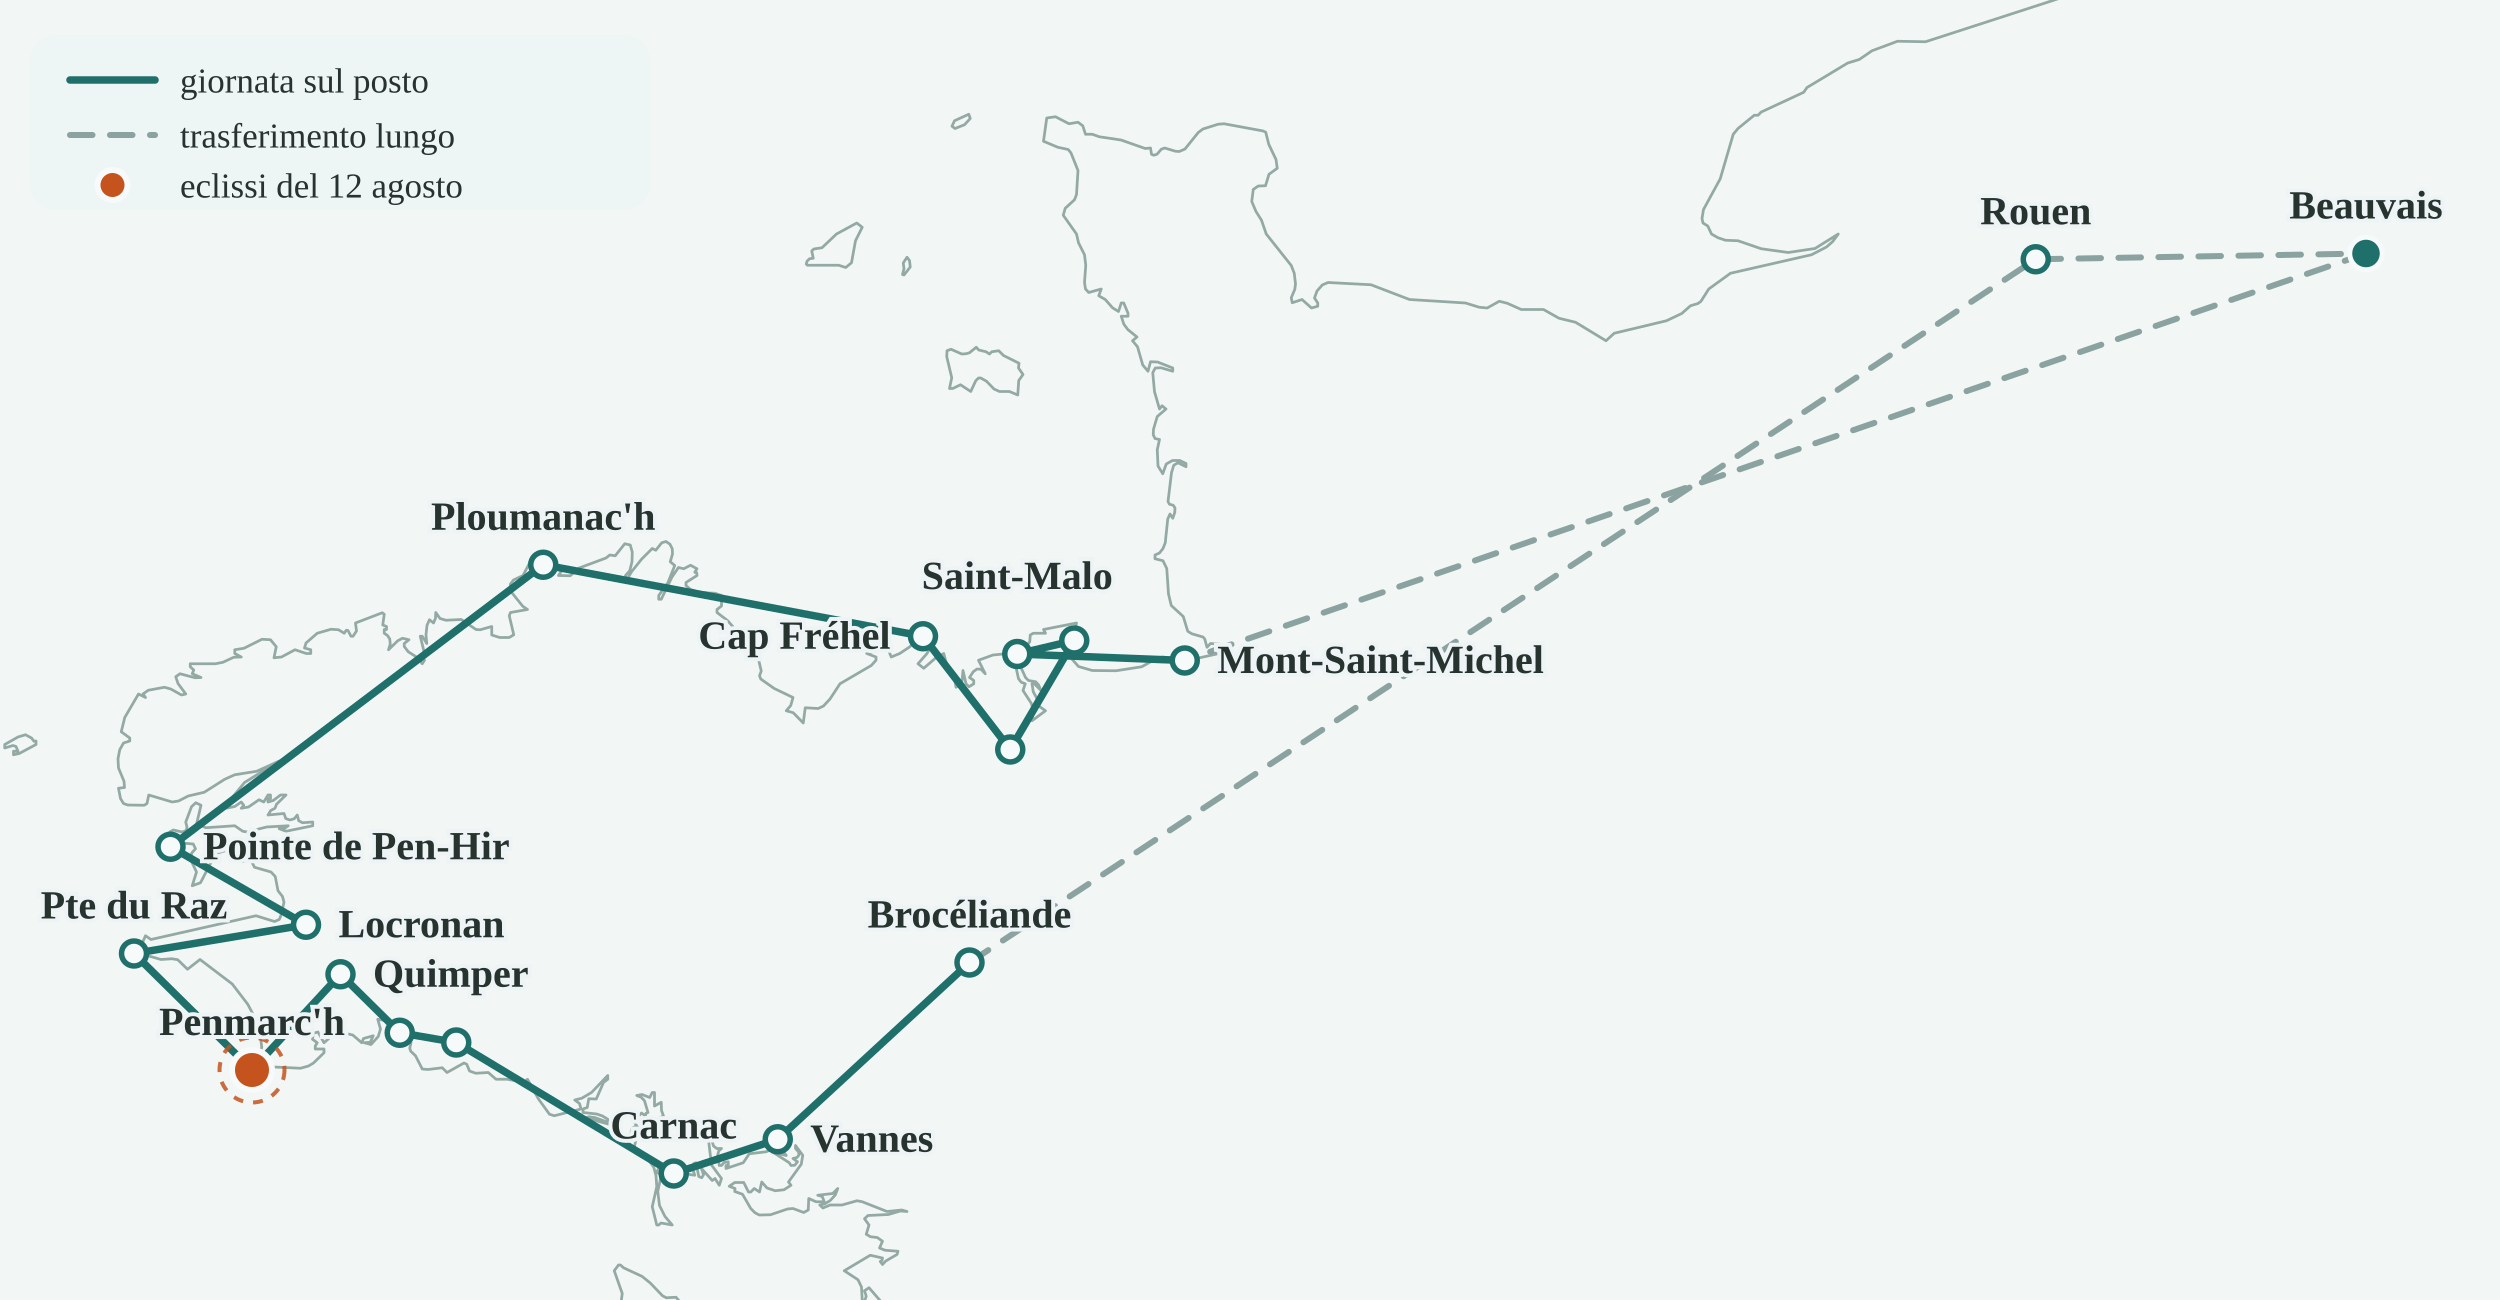
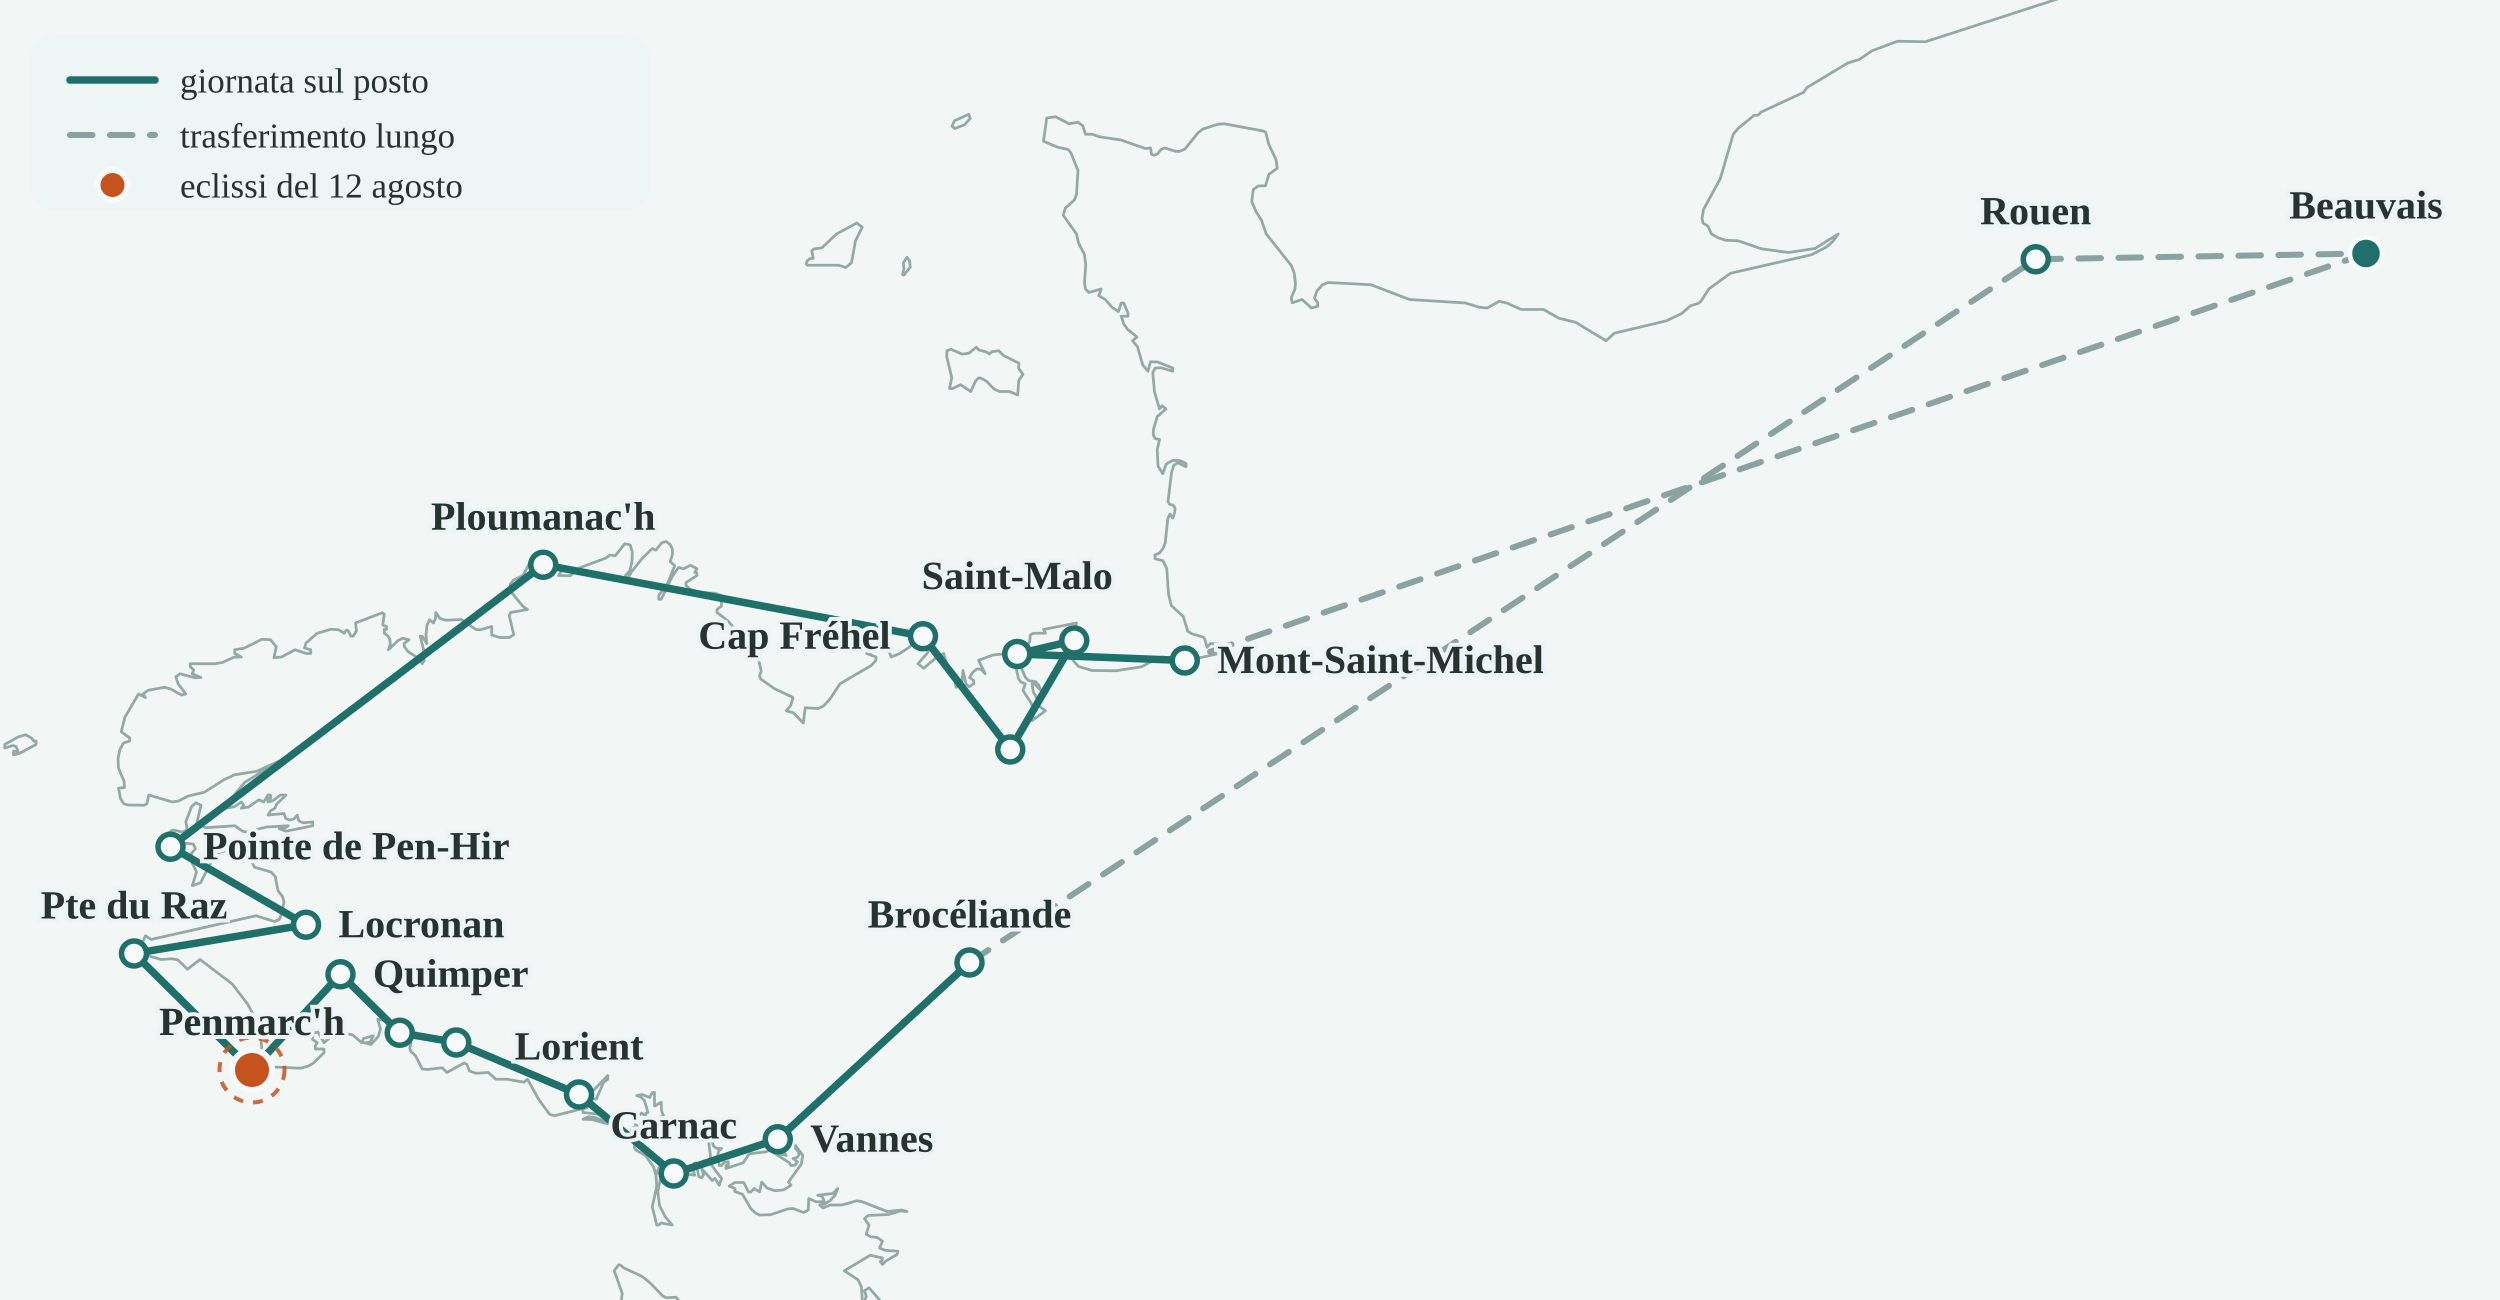
<svg xmlns="http://www.w3.org/2000/svg" viewBox="0 0 1000 520" preserveAspectRatio="xMidYMid meet" role="img" aria-labelledby="mbat mbad" class="mappa-itinerario">
  <style>.mp-sea{fill:var(--map-sea,#f2f6f5)}
.mp-coast{fill:none;stroke:var(--map-coast,#93a9a4);stroke-width:1.1;stroke-linejoin:round;stroke-linecap:round}
.mp-route{fill:none;stroke:var(--map-route,#1f6f6b);stroke-width:3;stroke-linejoin:round;stroke-linecap:round}
.mp-transfer{stroke:var(--map-transfer,#8aa3a1);stroke-width:2.4;stroke-dasharray:9 7}
.mp-stop{fill:var(--map-stop,#f7fafa);stroke:var(--map-route,#1f6f6b);stroke-width:2.2}
.mp-gateway{fill:var(--map-gateway,#1f6f6b);stroke:var(--map-stop,#f7fafa);stroke-width:2}
.mp-eclipse{fill:var(--map-eclipse,#c4531d);stroke:var(--map-stop,#f7fafa);stroke-width:2.4}
.mp-eclipse-ring{fill:none;stroke:var(--map-eclipse,#c4531d);stroke-width:1.6;stroke-dasharray:4 4;opacity:.85}
.mp-label{fill:var(--map-label,#26332f);stroke:var(--map-halo,#eef4f5);stroke-width:3.2;
  font-family:var(--map-font,system-ui,sans-serif);font-size:16px;font-weight:600}
.mp-a{cursor:pointer}
.mp-a:focus-visible .mp-stop,.mp-a:focus-visible .mp-eclipse{stroke:var(--map-focus,#0b4f8a);stroke-width:3.4}
.mp-a:hover .mp-stop{fill:var(--map-route,#1f6f6b)}
.mp-t{fill:none;stroke:var(--map-target,#c4531d);stroke-width:0}
.mp-t:target{stroke-width:3}
.mp-legend{font-family:var(--map-font,system-ui,sans-serif);font-size:14px;fill:var(--map-label,#26332f)}
.mp-legend rect{fill:var(--map-halo,#eef4f5);opacity:.86}</style>
  <defs>
    <clipPath id="mbac">
      <rect width="1000" height="520" />
    </clipPath>
  </defs>
  <rect class="mp-sea" width="1000" height="520" />
  <path class="mp-coast" clip-path="url(#mbac)" d="M10.7 -23.2 L11.8 -20.9 L10.1 -17.2 L6.4 -11.5 L2.6 -11.7 L1 -11.5 L0.1 -10.8 L-3.8 -6.2 L-5.8 -0.3 L-8.3 -1.9 L-12.8 -7.2 L-13.8 -11.2 L-13.8 -14.2 L-18.4 -22.4M389.6 542.7 L388.2 539.7 L387.8 536.8 L388.5 532.2 L390.5 528.2 L393.6 526.9 L405.6 525.6 L408.4 524.3 L410.4 526.5 L417.1 528.3 L419.1 528.2 L418.2 527 L421.1 527.4 L423.5 529.5 L420.8 529.5 L420.8 530.9 L426.2 534.8 L431.6 535.9 L435.8 539.9 L438.8 541.3 L445.8 541.5 L443.2 539.7 L437.9 538.6 L435.6 536.8 L431.7 532.1 L427.1 528.2 L422.6 525.5 L416.9 524.3 L415.7 523.9 L413.9 522 L408.9 520.6 L391 521.8 L386.9 524.3 L384.7 528.2 L383.4 529.5 L379.5 530.6 L376.4 533.6 L374 534.6 L371.4 534.6 L369.1 533.6 L363.9 528.2 L361.8 527 L357.5 527 L356.4 527.9 L355.6 530.9 L351.8 530.8 L339.6 524.3 L339.6 523 L342.6 523.5 L348.2 526.1 L351.2 525.6 L353.4 523 L352.2 520.4 L347.6 515.1 L345.8 516.3 L346.5 518.5 L345.8 520.4 L344.9 520.4 L344.6 514.8 L343.2 511.9 L337.7 508.3 L348.1 502.1 L353 503.2 L352.8 504.2 L352.1 504.6 L353 505.8 L354.3 504.4 L358.8 501.8 L359.2 500.5 L354 500.1 L351.8 499.2 L353 496.5 L350.9 495 L348.2 494.7 L346.5 493.7 L347.6 490 L345.8 487.5 L347.2 486.2 L355.4 485.8 L360.1 484.4 L362.8 484.6 L360.7 484 L354.8 484.6 L344.9 480.7 L342.8 480.3 L336.8 482 L332 482 L329.2 483.2 L327.9 482 L329.8 481.6 L332.1 480.2 L334.1 478 L335.1 475.4 L333.1 477.4 L327.1 478.1 L328.9 478.6 L329.7 480.7 L326.4 480.7 L323.5 479.4 L323.3 484 L321.5 485 L317.2 483.4 L315 483.6 L308.2 485.9 L303.7 486 L302 485.1 L300.3 483.4 L297 477.7 L293.9 476.6 L294 475.4 L291.7 474.5 L293.9 473 L297.5 473 L299.4 476.8 L300.3 476.8 L301.7 475.4 L303.8 476.8 L304.7 472.8 L306.8 475.2 L310.1 476.3 L313.6 475.9 L316.4 474.1 L315.4 472.8 L320.5 465.7 L321.1 462.1 L318.2 458.2 L318.2 459.4 L319.4 460.7 L319.6 462 L318.8 463 L317.2 463.4 L319 464.7 L317.9 466.1 L316.4 466.2 L315.7 465.1 L309.2 460.9 L314.5 462.2 L313 460 L311.4 459 L307.4 458.2 L309.2 459.4 L306.5 460.7 L299.7 461.5 L297.3 465.1 L290.4 467.4 L290.4 466.2 L291.3 466.2 L291.3 464.7 L289.6 465 L288.6 466.2 L287.7 466.2 L287.1 461.9 L287.5 460.4 L288.6 459.4 L286.7 459.4 L285.4 458.4 L284.2 454.2 L283.2 454.2 L284.6 466 L288.6 471.4 L287.7 474.1 L286 471.4 L284.9 472.2 L280.6 467.4 L281.4 469.9 L280.7 471.1 L279.5 470.6 L278.4 465.1 L277.5 465.4 L277.1 467.6 L277.9 470.1 L275.2 469.7 L274.4 468.8 L270.3 471.1 L268.2 471.2 L266.4 470.1 L268.1 468.8 L265.3 466.7 L263.8 466.7 L262.7 468.8 L264.5 470.1 L263.1 476.6 L263.8 482.2 L266 486.6 L268.9 490 L264.4 489.2 L263.5 490 L262.7 490 L260.9 482.7 L262.7 474.7 L262.4 470.2 L261.5 466.9 L258.2 462.2 L254.3 460 L253.7 458.9 L255.6 450.9 L265.4 446.4 L264.6 444.2 L264.5 440.9 L261.8 442.4 L261.8 437 L260.9 437 L259.9 439 L256.8 437.8 L254.7 438.2 L256.5 438.9 L257.8 440.3 L259.2 445 L258.4 445.3 L258.2 446.4 L256.6 445.2 L254.7 447.2 L252.9 447.7 L254.7 450.3 L252.9 451.2 L251.9 454.8 L250.7 455.6 L245.7 450.3 L236.7 447.8 L233.2 447.7 L235.5 446.7 L237.9 447 L243.1 448.9 L243.1 447.7 L241 446.4 L238.7 445.6 L233.2 445 L233.2 443.6 L234.9 443 L235.5 439.5 L238.5 439.6 L241.4 433 L243.1 431.7 L243.1 430.2 L236.6 437 L232.7 439.3 L229.9 440 L231.8 441.4 L232.4 443.6 L221.7 446.3 L219.8 445.7 L215.4 439.6 L211 431.7 L209.6 432.9 L202.9 431.7 L198.4 431.7 L195.3 429 L190.3 429.3 L187.8 428.4 L186.7 425.7 L185.6 425.2 L178.8 429 L176.9 427.1 L171.2 427.8 L168.9 427.6 L166.2 422.3 L164.3 420.5 L163.9 419.3 L164.4 417.1 L163.3 417 L160.8 415.6 L160.4 413.5 L158 410.7 L154.5 408.3 L151.1 407.7 L152.2 411.6 L151.3 414.6 L148.4 417.8 L145.7 417.1 L148.1 416.9 L149.3 414.3 L145.4 415.4 L144.7 417.1 L141.1 414 L137.2 413.1 L135.6 412.2 L132.7 406.9 L132.3 403.7 L130.9 406 L131.7 408.9 L135 413.1 L135 414.3 L132.1 414.9 L129.6 417.1 L127.2 412.8 L125.3 413.3 L125 415.7 L126.9 417.1 L126.1 418.4 L126.1 419.6 L129.6 419.6 L129.6 421.1 L125.4 425.2 L123.4 426.4 L120.2 427.3 L101.1 426.4 L101.1 421.1 L104.2 420.3 L104.7 419 L104.3 415.5 L102.3 410.6 L101 405.3 L99.1 401.7 L92.9 393.6 L80 383.8 L75 387.7 L71.1 383.9 L68.8 383.5 L64.4 383.8 L54.6 381 L56.1 379.1 L58.2 374.3 L60.4 375.8 L102.4 366.3 L109.8 368.6 L111.7 367.8 L112.3 366.4 L113.6 360.9 L113 358.6 L111.2 356.3 L110.1 350.6 L108.4 348.8 L101.8 346.9 L100.1 343.5 L96.8 344.7 L89.9 340.3 L86.2 341.5 L80.2 353.1 L76.9 354.3 L78.6 348.8 L76.1 343.5 L76.7 341.2 L78.2 339.5 L77.3 337.6 L67.9 336.8 L67.9 332.8 L69.3 332 L72.9 332.8 L74.5 332.2 L74.8 330.9 L74.3 328.8 L76.6 322.7 L78.3 321.1 L80.4 322.1 L78.7 329.3 L82.3 331.1 L93.9 330.3 L97.1 332.5 L98.8 332.8 L106.6 330.8 L115.3 330.3 L113.7 331.4 L111.7 331.5 L114.4 332.5 L125.1 330.3 L125.1 328.8 L121 329.1 L119.5 328.3 L118.9 326 L117.7 327.5 L115.9 328 L114.3 327.4 L113.6 325.4 L107.2 326 L108.3 324.2 L110 323.3 L110.6 321.7 L114.4 318 L112.2 318 L109.3 320.2 L107.2 320.8 L107.2 319.4 L108.2 319.4 L108.2 318 L107.2 318 L105.5 320.8 L103.6 319.9 L99.4 322.8 L96.5 323.3 L97.5 322.1 L96.5 320.8 L93.9 322.6 L90.4 323.3 L90.4 322.1 L97.8 313 L111.7 304.4 L102.7 308.5 L93.9 309.9 L89.9 311.7 L81.7 316.9 L75.3 318.4 L71.4 320.4 L68.9 320.8 L59.5 318 L58.8 321.4 L57.7 322.1 L51.1 322 L49.4 321.4 L48.2 319.4 L47.4 315.3 L49.8 315 L49.6 312.5 L47.4 307.2 L47.2 303.5 L47.9 299.9 L49.4 297.2 L51.9 296.4 L51.9 295.2 L48.5 292.7 L49.9 287 L55.4 277.6 L58.2 279 L57.2 277.6 L59.3 276.1 L65.8 274.9 L68.3 275.6 L72.6 278 L74.3 277.6 L71.2 273.4 L70.3 270.7 L72 269.5 L78 271.1 L80.4 271 L76.9 269.5 L77.5 268 L76.1 266.7 L76.1 265.5 L86.2 265.5 L89.2 264.9 L93.5 262.9 L96.5 262.8 L93.9 261.4 L93.9 259.9 L97.6 259.3 L104.8 255.7 L108.2 255.9 L110.5 258.7 L109.6 263.1 L112.6 262.8 L118 259.9 L122.5 261.4 L124.3 261.4 L124.3 259.9 L121.8 259.2 L122.4 257.2 L126.9 253.3 L132.4 251.7 L135.4 251.9 L137.7 253.3 L138.5 252.1 L139.2 252.2 L140.4 254.5 L141.2 254.5 L142.6 252.4 L142.2 249.2 L152.9 245.1 L153.7 245.7 L153.1 250 L154.6 250.6 L154.6 251.8 L153.7 251.8 L153.7 253.3 L155 254.2 L155.9 255.6 L156.1 257.6 L155.4 259.9 L159.1 256.3 L161 255.3 L163.6 255.9 L161.7 257.4 L161.7 258.6 L163.3 260.7 L167.2 263.2 L168.9 265.5 L169.8 264.1 L168.9 262.8 L169.8 261.4 L168.1 254.5 L168.9 254.5 L170.7 257.4 L170.4 253.9 L170.8 250.1 L171.8 247.9 L173.4 249.2 L174.2 247.3 L174.3 245 L176 247.4 L178.4 248.1 L184.5 247.8 L190.4 251.8 L192.1 251.9 L196.7 250.6 L196.7 254 L199.9 255 L203.7 255 L205.5 253.9 L203.7 246.3 L204.2 245 L211 243.8 L209.1 242.5 L204.6 236.9 L204.1 233.7 L205.4 232 L209.2 230.2 L212.7 223.5 L214.7 224.5 L218.9 224.7 L223.4 227.4 L225.2 227.5 L223.4 230.2 L228.1 230.3 L231.4 227.3 L242.4 223.2 L243.9 222 L246.1 222.3 L249.9 217.5 L252.1 218 L252.9 220.8 L252.8 224.7 L251.9 228.3 L250.2 230.2 L251.1 233 L251.6 230.4 L252.7 228.6 L256.6 223.7 L260.9 219.4 L262.3 220.1 L264.7 217.1 L266.4 216.6 L268 217.7 L268.9 219.5 L269 221.6 L268.1 224.7 L269.9 226.2 L267.2 233 L263.5 238.2 L263.5 239.7 L264.5 239.7 L268.8 230.8 L271.4 227 L273.5 227.5 L276.2 226.1 L278.8 227.5 L277.9 228.9 L278.7 229.1 L278.8 230.2 L274.4 233 L274.4 234.2 L276.1 235.7 L279.4 237 L286 237.3 L288.6 238.2 L288.6 242.4 L286.8 243.8 L286.8 245 L291.1 248.3 L293.1 250.6 L294 252.6 L302.5 259.9 L304.5 268.4 L303.8 270.3 L304.3 271.6 L309.7 275.4 L317.2 279 L316.3 282.2 L314.5 284.3 L317.3 285.1 L321.3 289.2 L322.1 283.1 L327.3 283.4 L329.4 282.4 L332 279.6 L336 273.5 L348.5 266.2 L350.4 264.1 L350.4 262.8 L346.7 261.4 L352.5 259.6 L355.4 260.1 L356.5 262.8 L359.9 261.4 L363.8 258.8 L367.2 255.4 L369.1 251.8 L369.5 254.1 L370.5 255.6 L371.8 256.2 L373.5 255.9 L373.5 257.4 L372.5 258.2 L370.8 261.4 L367.2 265.5 L369.5 267.3 L374.6 262.9 L377.5 261.4 L379.3 268.2 L380.8 268.9 L381.7 270.6 L382.4 274.9 L383.8 274.1 L384.8 272.6 L385.2 268.2 L386.4 273.5 L387.6 274.7 L389.5 273.5 L389.5 272.2 L387.8 271 L389.3 268.7 L390.8 267.6 L392.4 267.7 L394.1 269.5 L391.4 264.1 L397.2 262 L403.4 261.4 L406.5 267.4 L407.4 271.5 L408.5 272.9 L410.1 273.5 L409.2 276.2 L412.5 281.3 L413.3 284 L412.8 288.3 L418.2 284.3 L414.5 281.7 L415.2 280.2 L413.3 276.7 L412.8 273.5 L413.7 273.5 L416.4 276.2 L415.4 273.9 L414.3 272.7 L411.4 272.2 L410.2 271 L406.5 262.8 L407.9 259.4 L409.4 258 L411.4 257.4 L411.9 256.7 L412.1 254 L413.3 253.3 L418.2 253.3 L417.4 251.8 L430.6 249.2 L430.2 250.9 L431.6 253.3 L428.4 258.6 L428.4 263.2 L431.4 266.6 L436.9 268.2 L446.4 268.3 L456.7 266.7 L463 263.2 L465.1 262.8 L475.4 264.1 L489.4 261 L494.1 262.8 L492.1 259.3 L489.2 257.8 L484.2 257.4 L482.8 258.9 L481.9 255.6 L481.2 254.8 L476.7 253.5 L475.1 252.5 L473.3 246.6 L468.5 242.2 L467.4 237.6 L466.7 227.4 L465.2 224.3 L462 223.5 L462 222 L463.8 221.2 L465.2 219.4 L466.1 217.1 L467.1 207.6 L468 205.6 L469.1 207.3 L469.9 205 L470 203.2 L469.3 202.1 L467.8 201.7 L467.2 200.6 L468.6 189.1 L469.5 186.1 L471.2 185.1 L474.4 186.7 L474.4 185.4 L471.9 184.2 L469 184.2 L466.5 185.6 L465.1 189.5 L463.2 186.4 L462.9 179.9 L463.8 175.8 L462 175.4 L461.3 173.9 L461.4 171.7 L462.9 166.6 L466.4 163.6 L464.8 162.3 L463.8 163.6 L461.8 156.7 L461.1 149.1 L462.1 147.2 L464.4 147.1 L469.1 148.5 L469.1 147.2 L463 144.8 L460.2 144.7 L459.2 148.5 L457.1 146 L455 138.7 L453 136.3 L454.8 134.8 L451.1 131.8 L449.5 129.6 L448.5 126.5 L451.2 126.5 L451.2 125.3 L449.5 121.2 L448.5 121.2 L447.4 124.6 L445 123.1 L442.1 119.8 L439.5 118.3 L440.5 115.6 L435.5 117 L434.2 115.6 L433.8 113 L434.3 106.1 L433.8 101.9 L431.4 97.1 L430.6 93.6 L425.3 86.1 L426.1 83.3 L429.8 79.9 L430.6 77.8 L431.2 68.2 L428.4 61.2 L427.3 59.8 L423.1 58.9 L417.4 56.5 L418.7 47.2 L422.2 46.7 L427.6 49.5 L431.2 48.9 L433.1 50.3 L434.2 53.7 L436.9 53.7 L439.7 54.7 L448.4 56 L458.1 59.4 L460.2 59.2 L460.6 61.7 L461.5 62.1 L462.8 61.7 L464.5 59.7 L465.9 59.2 L470.2 60.5 L471.7 60.6 L474 59.6 L479.3 53 L481.2 51.6 L487.2 49.7 L489.6 49.5 L505.3 52.4 L506.3 52.9 L507.5 57.7 L510.4 63.8 L510.9 67.3 L507.6 69.7 L506.2 74.3 L503.3 74.4 L501.3 75.8 L500.7 80.6 L502.4 84.6 L504.6 88.1 L506.5 93.6 L516.5 106.2 L517.7 109.3 L518.2 113.6 L517.9 115.8 L516.5 119.1 L516.9 121.1 L520.8 119.8 L524.6 123.2 L527.1 122.5 L527.1 121.2 L525.8 119.2 L526.8 116.4 L528.9 114 L531.2 113 L548.4 113.9 L563.8 119.8 L586.2 121.2 L591.7 122.9 L594.9 123.2 L599.7 120.5 L602.9 121.3 L608.5 123.8 L617.4 123.8 L623.6 127.3 L630.2 128.9 L642.4 136.3 L645.7 133.3 L666.6 128.3 L672.7 125.4 L676.2 122.3 L679.2 121.4 L680.4 120.5 L683.5 115.6 L692.2 109.3 L724.6 101.9 L730.6 98.8 L733.1 96.6 L735.3 93.6 L726 99.4 L715.3 101 L704.5 99.5 L695.2 96.3 L690.2 96.1 L687.2 95.1 L684.6 93.6 L683.1 90.4 L681.2 89.2 L680.8 87.4 L681.4 83.8 L688.1 71.5 L693.3 53.7 L695.2 51.4 L701.7 46.1 L703.2 46.1 L704.5 44.8 L721.5 36.9 L722.8 35 L739.1 25.2 L743.7 23.8 L748.8 20.3 L759 16.5 L770.2 16.7 L823.9 -0.7 L827 -3.3 L830.2 -4.4 L835.4 -10.1 L852.4 -23.9M265 518.3 L260.1 513.2 L256.9 510.6 L249.4 507.1 L248.2 506 L247.4 506 L245.7 508.3 L248.9 517.4 L248.5 520.4 L250.8 522 L257.5 524 L267.7 525 L271.2 524 L271.7 520.4 L270.4 518.9 L266.5 519.1 L265 518.3M12.6 295.2 L10.2 293.9 L7.2 294.8 L1.9 297.8 L1.9 299.2 L5.2 298.2 L6.4 298.6 L7.2 300.5 L5.4 300.5 L5.4 301.9 L7.7 301.4 L14.4 297.8 L14.4 296.4 L13.6 296.5 L12.6 295.2M399.5 140.3 L396.7 140.7 L395.8 141.6 L394.4 140.7 L391.5 140 L390.5 138.9 L387.8 141.1 L386.4 141.5 L384.7 141.6 L380.4 139.7 L378.8 140.3 L378.7 142.7 L380.7 151.1 L379.8 155.4 L381.1 155.4 L384.2 153.9 L388.3 156.6 L390.3 152.3 L391.4 151.2 L392.3 151.2 L394.6 152.5 L397.6 155.6 L399.8 156.6 L403.8 156.6 L407.1 158 L407.5 152.2 L409.2 149.8 L407.4 147.2 L407.6 145.3 L401.4 142.2 L399.5 140.3M334.6 93.6 L328.8 99.1 L325.5 99.6 L324.7 100.4 L325.3 103.3 L323.8 103.5 L322.8 104.5 L322.5 105.6 L323 106.1 L335.5 106.1 L338.3 107 L340.6 105.1 L342.2 96.3 L344.9 90.9 L342.7 89.2 L334.6 93.6M362.8 102.9 L361.3 105.2 L361.6 107.5 L361 109.8 L361.6 110 L364.1 106.8 L363.8 104.2 L362.8 102.9M387.5 45.7 L381.8 48.3 L380.8 50.5 L382 51.4 L385.8 49.9 L388.1 47.4 L387.5 45.7" />
  <path class="mp-route mp-transfer" d="M946.4 101.4 L473.9 264.2" />
-   <path class="mp-route" d="M473.9 264.2 L406.9 261.6 L429.7 256.2 L404.1 299.8 L369.2 254.5 L217.3 225.9 L68.2 338.7 L122.4 369.9 L53.6 381.4 L100.8 428 L136.2 389.7 L159.9 413.1 L182.5 417 L269.5 469.4 L311.1 455.7 L387.8 385" />
+   <path class="mp-route" d="M473.9 264.2 L406.9 261.6 L429.7 256.2 L404.1 299.8 L369.2 254.5 L217.3 225.9 L68.2 338.7 L122.4 369.9 L53.6 381.4 L100.8 428 L136.2 389.7 L159.9 413.1 L182.5 417 L231.6 437.8 L269.5 469.4 L311.1 455.7 L387.8 385" />
  <path class="mp-route mp-transfer" d="M387.8 385 L814.3 103.7 L946.4 101.4" />
  <g>
    <a class="mp-a" href="#g1" aria-label="Beauvais — aeroporto di arrivo e di partenza: Giorno 1 · arrivo a Beauvais e trasferimento in Bretagna, Giorno 11 · rientro a Parigi-Beauvais">
      <circle class="mp-gateway" cx="946.4" cy="101.4" r="6.5" />
    </a>
    <a class="mp-a" href="#g1" aria-label="Mont-Saint-Michel — Giorno 1 · arrivo a Beauvais e trasferimento in Bretagna">
      <circle class="mp-stop" cx="473.9" cy="264.2" r="5" />
    </a>
    <a class="mp-a" href="#g2" aria-label="Saint-Malo — Giorno 2 · Saint-Malo e le ostriche di Cancale">
      <circle class="mp-stop" cx="406.9" cy="261.6" r="5" />
    </a>
    <a class="mp-a" href="#g2" aria-label="Cancale — Giorno 2 · Saint-Malo e le ostriche di Cancale">
      <circle class="mp-stop" cx="429.7" cy="256.2" r="5" />
    </a>
    <a class="mp-a" href="#g3" aria-label="Dinan — Giorno 3 · Dinan, Cap Fréhel e Fort la Latte">
      <circle class="mp-stop" cx="404.1" cy="299.8" r="5" />
    </a>
    <a class="mp-a" href="#g3" aria-label="Cap Fréhel — Giorno 3 · Dinan, Cap Fréhel e Fort la Latte">
      <circle class="mp-stop" cx="369.2" cy="254.5" r="5" />
    </a>
    <a class="mp-a" href="#g4" aria-label="Ploumanac'h — Giorno 4 · la Côte de Granit Rose">
      <circle class="mp-stop" cx="217.3" cy="225.9" r="5" />
    </a>
    <a class="mp-a" href="#g5" aria-label="Pointe de Pen-Hir — Giorno 5 · la Presqu'île de Crozon">
      <circle class="mp-stop" cx="68.2" cy="338.7" r="5" />
    </a>
    <a class="mp-a" href="#g6" aria-label="Locronan — Giorno 6 · Locronan e il Cap Sizun">
      <circle class="mp-stop" cx="122.4" cy="369.9" r="5" />
    </a>
    <a class="mp-a" href="#g6" aria-label="Pointe du Raz — Giorno 6 · Locronan e il Cap Sizun">
      <circle class="mp-stop" cx="53.6" cy="381.4" r="5" />
    </a>
    <a class="mp-a" href="#g7" aria-label="Penmarc'h — 12 agosto, 20:19 — massimo dell'eclissi (Giorno 7 · Quimper e l'eclissi sull'Atlantico)">
      <circle class="mp-eclipse-ring" cx="100.8" cy="428" r="13" />
      <circle class="mp-eclipse" cx="100.8" cy="428" r="8" />
    </a>
    <a class="mp-a" href="#g7" aria-label="Quimper — Giorno 7 · Quimper e l'eclissi sull'Atlantico">
      <circle class="mp-stop" cx="136.2" cy="389.7" r="5" />
    </a>
-     <a class="mp-a" href="#g8" aria-label="Concarneau — Giorno 8 · Concarneau e Pont-Aven">
+     <a class="mp-a" href="#g8" aria-label="Concarneau — Giorno 8 · Concarneau, Pont-Aven e la base sottomarina di Lorient">
      <circle class="mp-stop" cx="159.9" cy="413.1" r="5" />
    </a>
-     <a class="mp-a" href="#g8" aria-label="Pont-Aven — Giorno 8 · Concarneau e Pont-Aven">
+     <a class="mp-a" href="#g8" aria-label="Pont-Aven — Giorno 8 · Concarneau, Pont-Aven e la base sottomarina di Lorient">
      <circle class="mp-stop" cx="182.5" cy="417" r="5" />
+     </a>
+     <a class="mp-a" href="#g8" aria-label="Lorient — Giorno 8 · Concarneau, Pont-Aven e la base sottomarina di Lorient">
+       <circle class="mp-stop" cx="231.6" cy="437.8" r="5" />
    </a>
    <a class="mp-a" href="#g9" aria-label="Carnac — Giorno 9 · i megaliti di Carnac e il Golfo del Morbihan">
      <circle class="mp-stop" cx="269.5" cy="469.4" r="5" />
    </a>
    <a class="mp-a" href="#g9" aria-label="Vannes — Giorno 9 · i megaliti di Carnac e il Golfo del Morbihan">
      <circle class="mp-stop" cx="311.1" cy="455.7" r="5" />
    </a>
    <a class="mp-a" href="#g10" aria-label="Brocéliande — Giorno 10 · Brocéliande, poi verso est">
      <circle class="mp-stop" cx="387.8" cy="385" r="5" />
    </a>
    <a class="mp-a" href="#g10" aria-label="Rouen — Giorno 10 · Brocéliande, poi verso est">
      <circle class="mp-stop" cx="814.3" cy="103.7" r="5" />
    </a>
  </g>
  <g>
    <circle class="mp-t" id="g1-map" cx="946.4" cy="101.4" r="11" />
    <circle class="mp-t" id="g2-map" cx="406.9" cy="261.6" r="11" />
    <circle class="mp-t" id="g3-map" cx="404.1" cy="299.8" r="11" />
    <circle class="mp-t" id="g4-map" cx="217.3" cy="225.9" r="11" />
    <circle class="mp-t" id="g5-map" cx="68.2" cy="338.7" r="11" />
    <circle class="mp-t" id="g6-map" cx="122.4" cy="369.9" r="11" />
    <circle class="mp-t" id="g7-map" cx="100.8" cy="428" r="11" />
    <circle class="mp-t" id="g8-map" cx="159.9" cy="413.1" r="11" />
    <circle class="mp-t" id="g9-map" cx="269.5" cy="469.4" r="11" />
    <circle class="mp-t" id="g10-map" cx="387.8" cy="385" r="11" />
  </g>
  <g class="mp-labels" paint-order="stroke" aria-hidden="true">
    <text class="mp-label" x="946.4" y="87.4" text-anchor="middle">Beauvais</text>
    <text class="mp-label" x="486.9" y="269.2" text-anchor="start">Mont-Saint-Michel</text>
    <text class="mp-label" x="406.9" y="235.6" text-anchor="middle">Saint-Malo</text>
    <text class="mp-label" x="356.2" y="259.5" text-anchor="end">Cap Fréhel</text>
    <text class="mp-label" x="217.3" y="211.9" text-anchor="middle">Ploumanac'h</text>
    <text class="mp-label" x="81.2" y="343.7" text-anchor="start">Pointe de Pen-Hir</text>
    <text class="mp-label" x="135.4" y="374.9" text-anchor="start">Locronan</text>
    <text class="mp-label" x="53.6" y="367.4" text-anchor="middle">Pte du Raz</text>
    <text class="mp-label" x="100.8" y="414" text-anchor="middle">Penmarc'h</text>
    <text class="mp-label" x="149.2" y="394.7" text-anchor="start">Quimper</text>
+     <text class="mp-label" x="231.6" y="423.8" text-anchor="middle">Lorient</text>
    <text class="mp-label" x="269.5" y="455.4" text-anchor="middle">Carnac</text>
    <text class="mp-label" x="324.1" y="460.7" text-anchor="start">Vannes</text>
    <text class="mp-label" x="387.8" y="371" text-anchor="middle">Brocéliande</text>
    <text class="mp-label" x="814.3" y="89.7" text-anchor="middle">Rouen</text>
  </g>
  <g class="mp-legend" aria-hidden="true">
    <rect x="12" y="14" width="248" height="70" rx="10" />
    <path class="mp-route" d="M28 32 L62 32" />
    <text x="72" y="37">giornata sul posto</text>
    <path class="mp-route mp-transfer" d="M28 54 L62 54" />
    <text x="72" y="59">trasferimento lungo</text>
    <circle class="mp-eclipse" cx="45" cy="74" r="6" />
    <text x="72" y="79">eclissi del 12 agosto</text>
  </g>
</svg>
